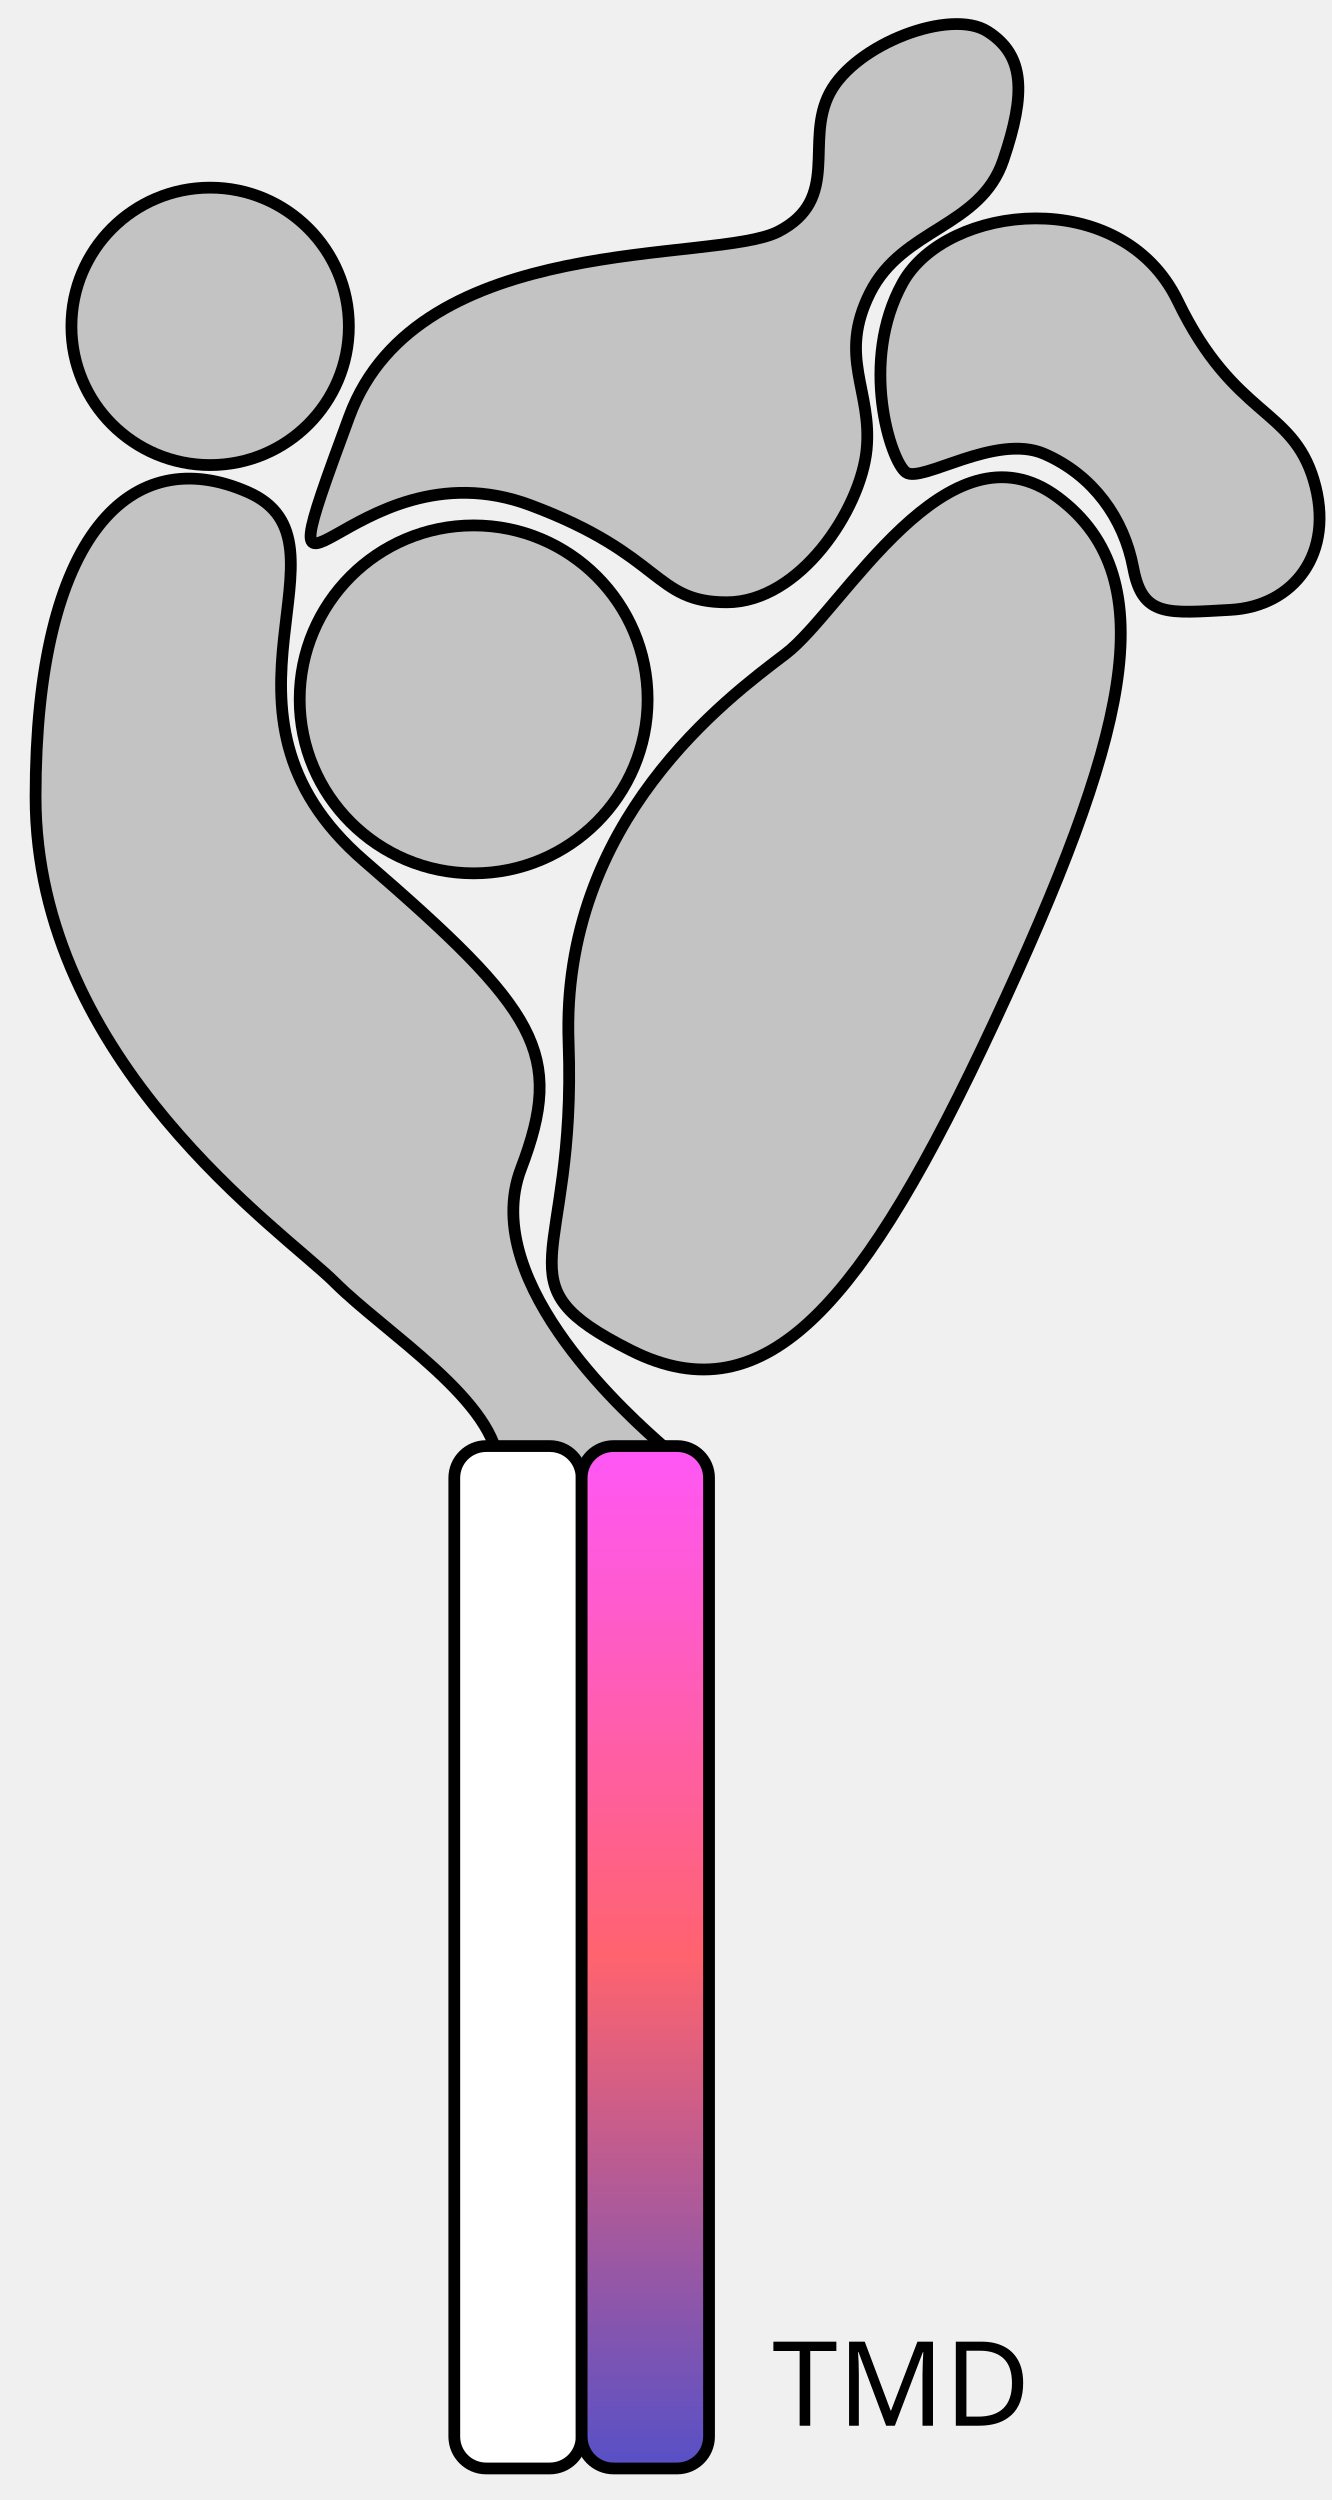
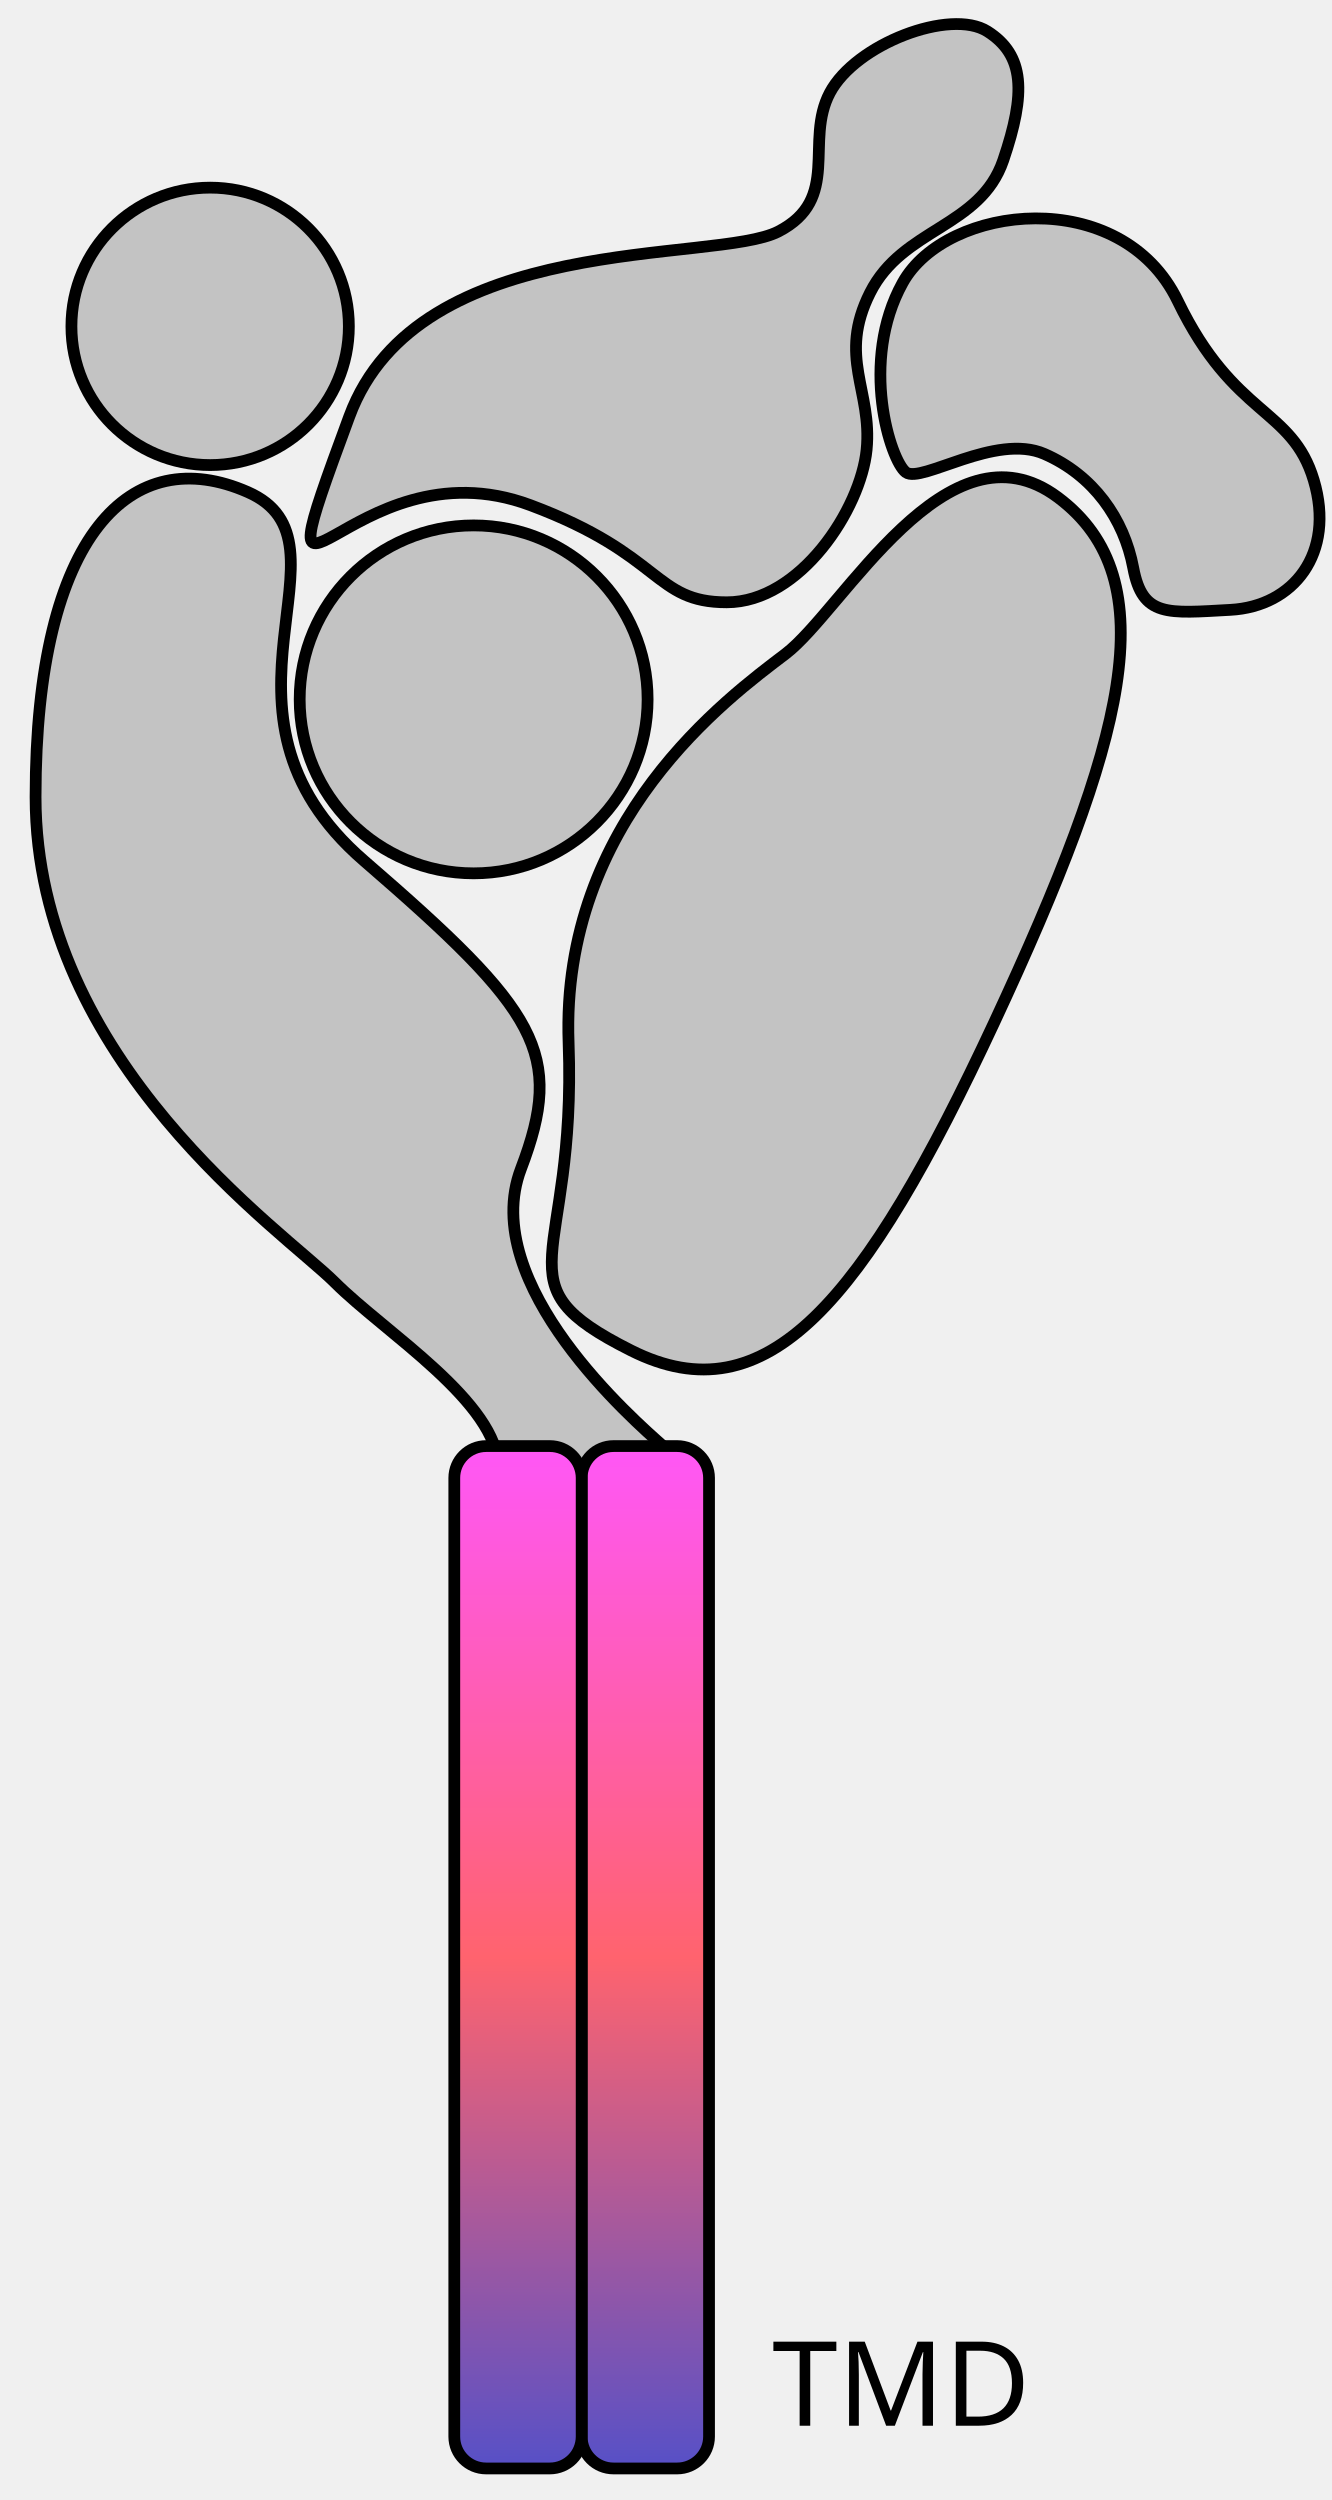
<svg xmlns="http://www.w3.org/2000/svg" width="100%" height="100%" viewBox="0 0 943 1770" version="1.1" xml:space="preserve" style="fill-rule:evenodd;clip-rule:evenodd;stroke-linecap:round;stroke-linejoin:round;stroke-miterlimit:1.5;">
  <rect id="Artboard1" x="0" y="0" width="942.135" height="1769.88" style="fill:none;" />
  <g id="Artboard11">
    <path id="Palm" d="M391.155,1039.56c-21.108,-0.007 -38.223,-0.032 -38.223,-0.085c0,-46.428 -80.387,-96.037 -115.911,-131.561c-35.524,-35.524 -211.837,-156.026 -211.837,-343.626c-0,-187.601 68.469,-251.806 150.189,-215.935c81.719,35.871 -40.898,154.552 82.393,261.105c123.292,106.554 142.277,136.149 111.096,218.014c-31.182,81.866 81.195,179.123 100.577,196.353l0,15.65c0.038,0.034 -16.022,0.062 -36.416,0.076" style="fill:#c3c3c3;stroke:#000;stroke-width:8.33px;" />
    <g id="TMD">
-       <path d="M411.816,1046.37c0,-12.443 -10.101,-22.545 -22.544,-22.545l-45.088,0c-12.442,0 -22.544,10.102 -22.544,22.545l0,678.751c0,12.442 10.102,22.544 22.544,22.544l45.088,-0c12.443,-0 22.544,-10.102 22.544,-22.544l0,-678.751Z" style="fill:#fff;stroke:#000;stroke-width:8.33px;" />
      <path d="M501.993,1046.37c-0,-12.443 -10.102,-22.544 -22.544,-22.544l-45.089,-0c-12.442,-0 -22.544,10.101 -22.544,22.544l0,678.751c0,12.442 10.102,22.544 22.544,22.544l45.089,-0c12.442,-0 22.544,-10.102 22.544,-22.544l-0,-678.751Z" style="fill:url(#_Linear1);stroke:#000;stroke-width:8.33px;" />
+       <path d="M411.816,1046.37c0,-12.443 -10.101,-22.544 -22.544,-22.544l-45.088,-0c-12.442,-0 -22.544,10.101 -22.544,22.544l0,678.751c0,12.442 10.102,22.544 22.544,22.544l45.088,-0c12.443,-0 22.544,-10.102 22.544,-22.544l0,-678.751Z" style="fill:url(#_Linear2);stroke:#000;stroke-width:8.33px;" />
    </g>
    <circle id="Beta-ball" cx="335.34" cy="495.157" r="123.164" style="fill:#c3c3c3;stroke:#000;stroke-width:8.33px;" />
    <path id="Thumb" d="M446.795,956.146c96.109,48.267 164.817,-34.186 257.188,-232.379c92.371,-198.193 123.142,-313.301 44.944,-371.669c-78.198,-58.368 -152.094,79.944 -192.791,110.873c-40.698,30.929 -159.374,117.935 -153.562,275.473c5.812,157.537 -51.888,169.436 44.221,217.702Z" style="fill:#c3c3c3;stroke:#000;stroke-width:8.33px;" />
    <circle id="Knuckle" cx="148.782" cy="231.059" r="98.209" style="fill:#c3c3c3;stroke:#000;stroke-width:8.33px;" />
    <path id="Finger" d="M375.528,357.674c94.412,35.279 87.108,68.752 138.999,68.752c51.892,0 94.874,-65.995 99.035,-108.04c4.16,-42.045 -20.588,-65.234 2.464,-111.153c23.052,-45.918 77.993,-45.936 94.277,-93.766c16.284,-47.831 15.128,-74.505 -11.155,-91.213c-26.284,-16.708 -93.395,8.951 -111.625,43.454c-18.231,34.503 8.318,75.129 -36.424,98.214c-44.741,23.085 -254.805,-1.587 -303.787,130.936c-69.442,187.876 0.104,14.944 128.216,62.816Z" style="fill:#c3c3c3;stroke:#000;stroke-width:8.33px;" />
    <path id="GRIP" d="M871.173,431.771c44.611,-2.431 74.401,-39.942 58.983,-91.735c-15.419,-51.793 -56.251,-44.111 -96.305,-126.948c-40.054,-82.836 -163.783,-68.779 -194.764,-12.876c-30.982,55.904 -8.617,126.012 2.296,134.172c10.912,8.159 63.433,-28.098 98.032,-13.003c34.598,15.096 56.352,45.721 62.94,80.762c6.589,35.04 24.208,32.059 68.818,29.628Z" style="fill:#c3c3c3;stroke:#000;stroke-width:8.33px;" />
    <g transform="matrix(83.3333,0,0,83.3333,742.978,1717.4)" />
    <text x="546.728px" y="1717.4px" style="font-family:'Montserrat-Regular', 'Montserrat';font-size:83.333px;">TMD</text>
  </g>
  <defs>
    <linearGradient id="_Linear1" x1="0" y1="0" x2="1" y2="0" gradientUnits="userSpaceOnUse" gradientTransform="matrix(4.43224e-14,-723.839,5810.21,3.55773e-13,456.904,1747.67)">
      <stop offset="0" style="stop-color:#5650c7;stop-opacity:1" />
      <stop offset="0.5" style="stop-color:#ff636e;stop-opacity:1" />
      <stop offset="1" style="stop-color:#ff57f7;stop-opacity:1" />
    </linearGradient>
+     <linearGradient id="_Linear2" x1="0" y1="0" x2="1" y2="0" gradientUnits="userSpaceOnUse" gradientTransform="matrix(4.43224e-14,-723.839,5810.21,3.55773e-13,366.728,1747.67)">
+       <stop offset="0" style="stop-color:#5650c7;stop-opacity:1" />
+       <stop offset="0.5" style="stop-color:#ff636e;stop-opacity:1" />
+       <stop offset="1" style="stop-color:#ff57f7;stop-opacity:1" />
+     </linearGradient>
  </defs>
</svg>
